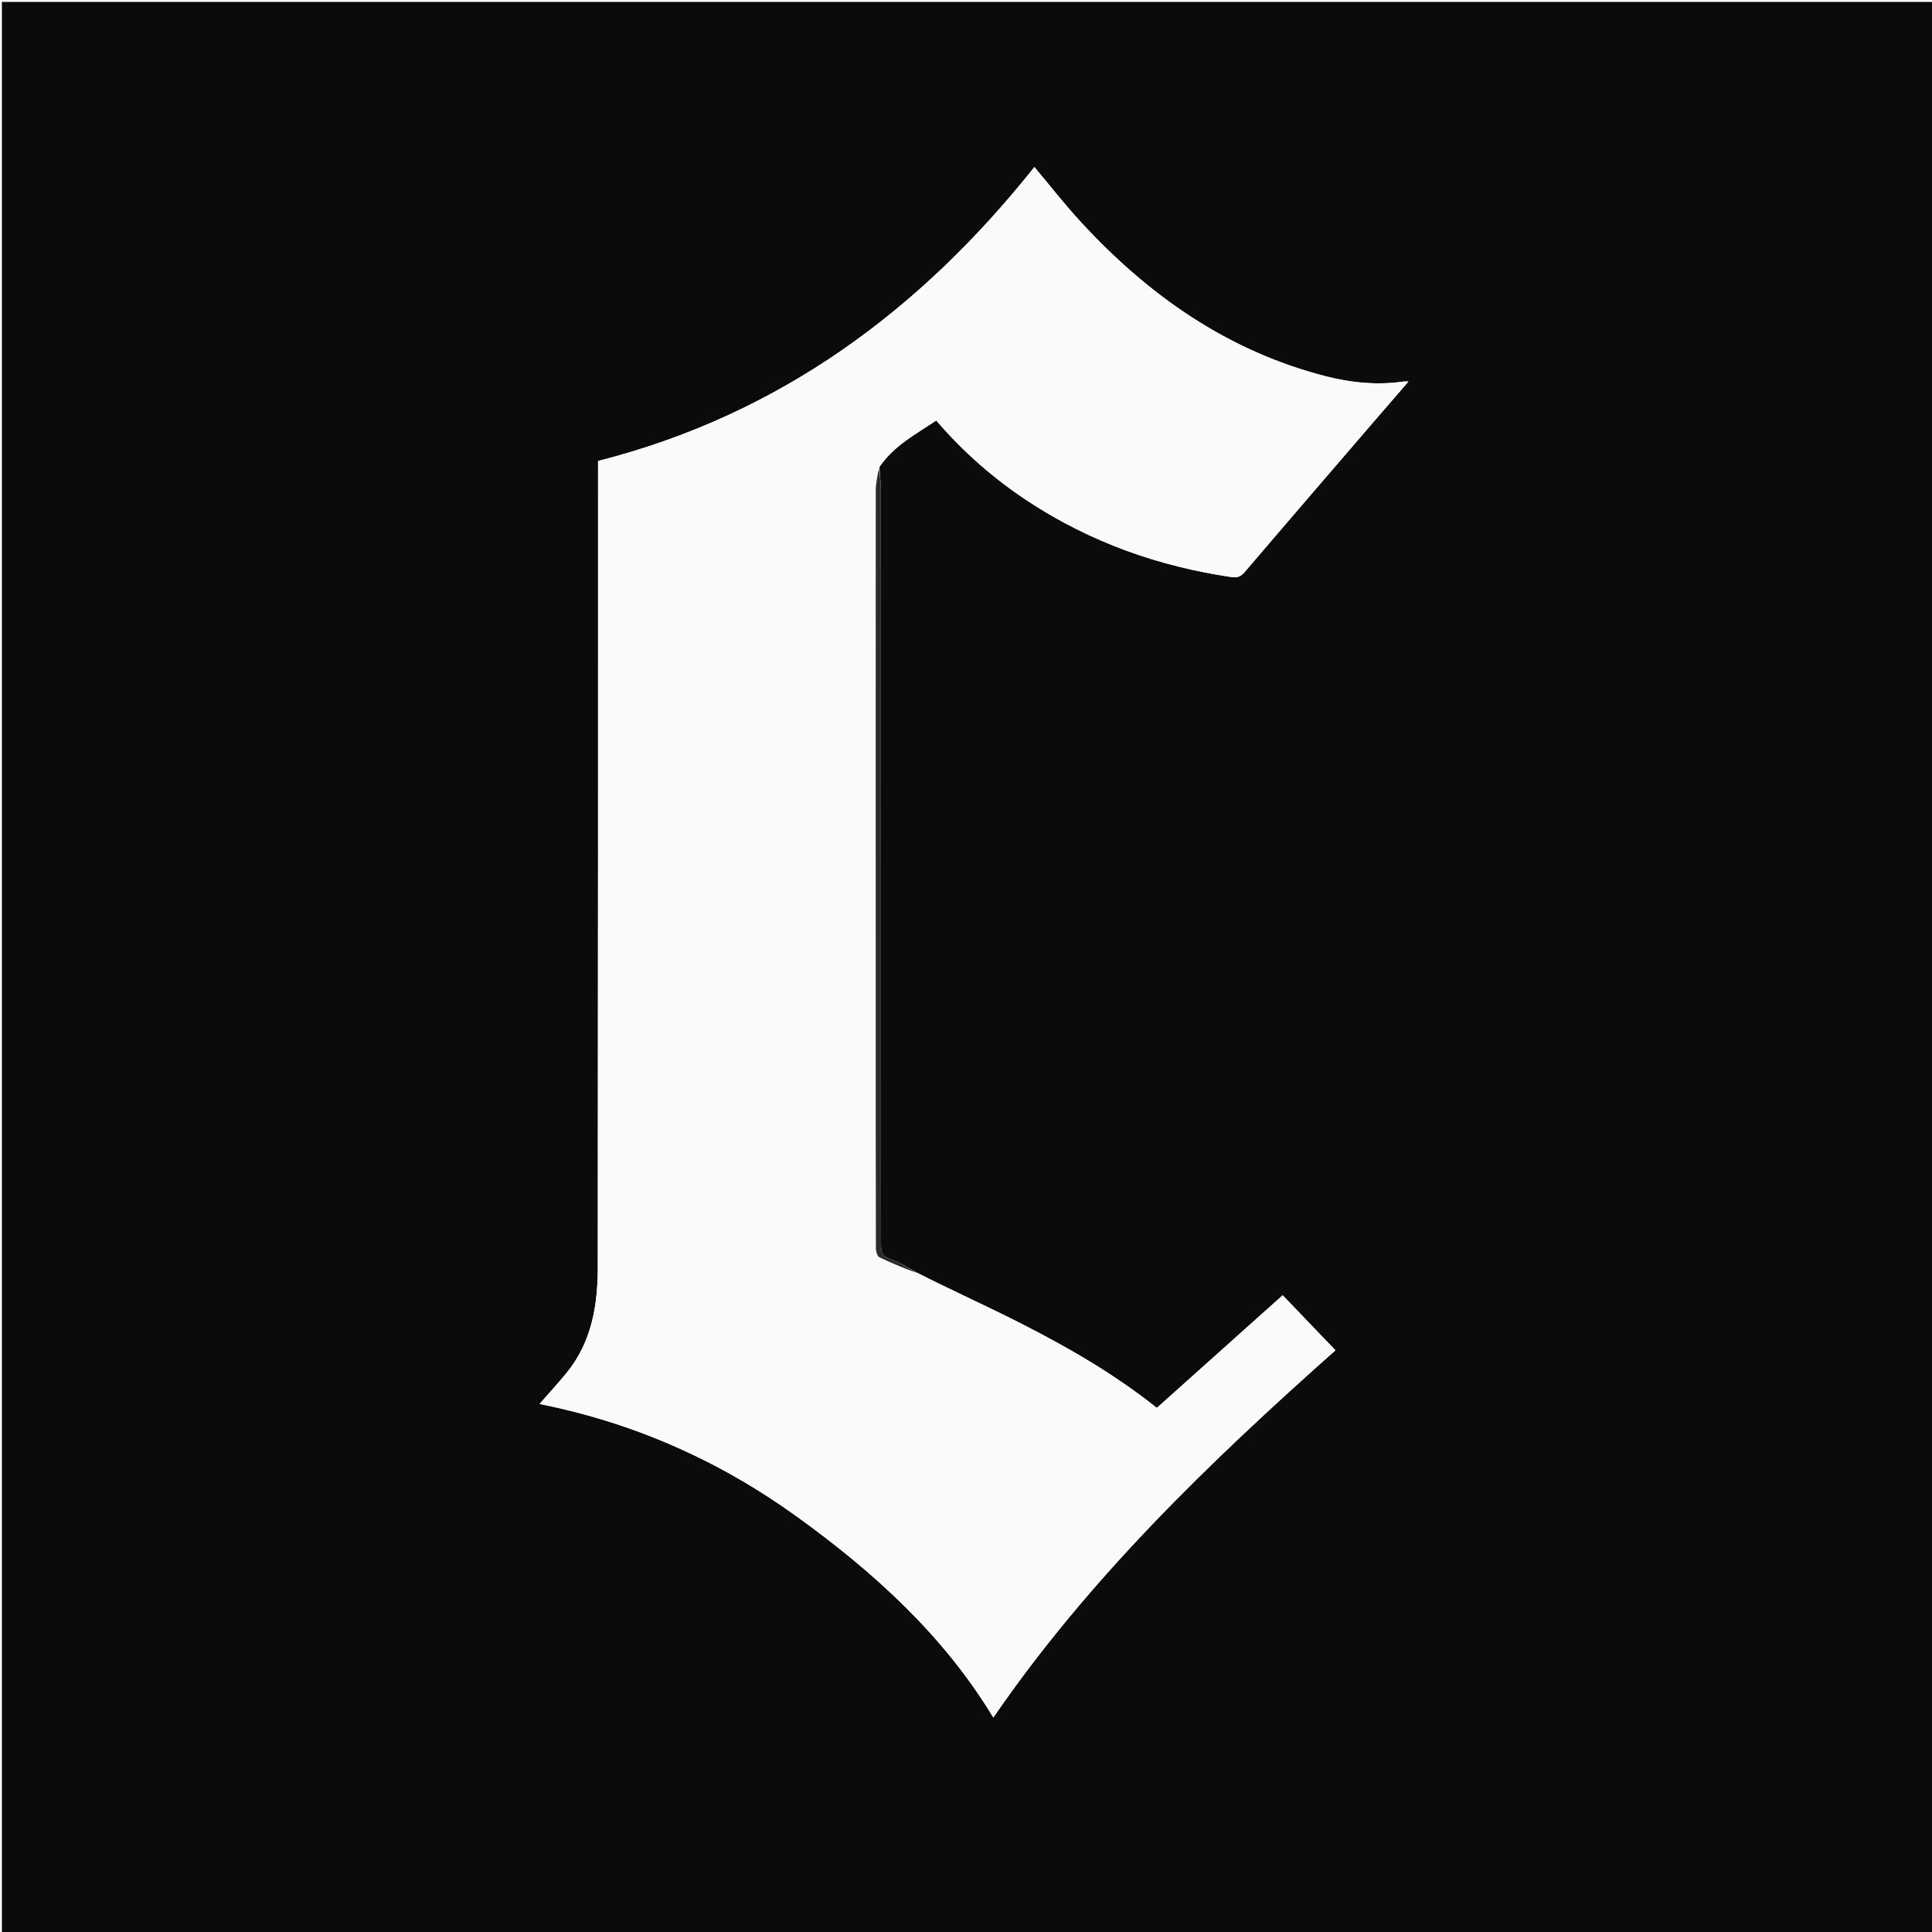
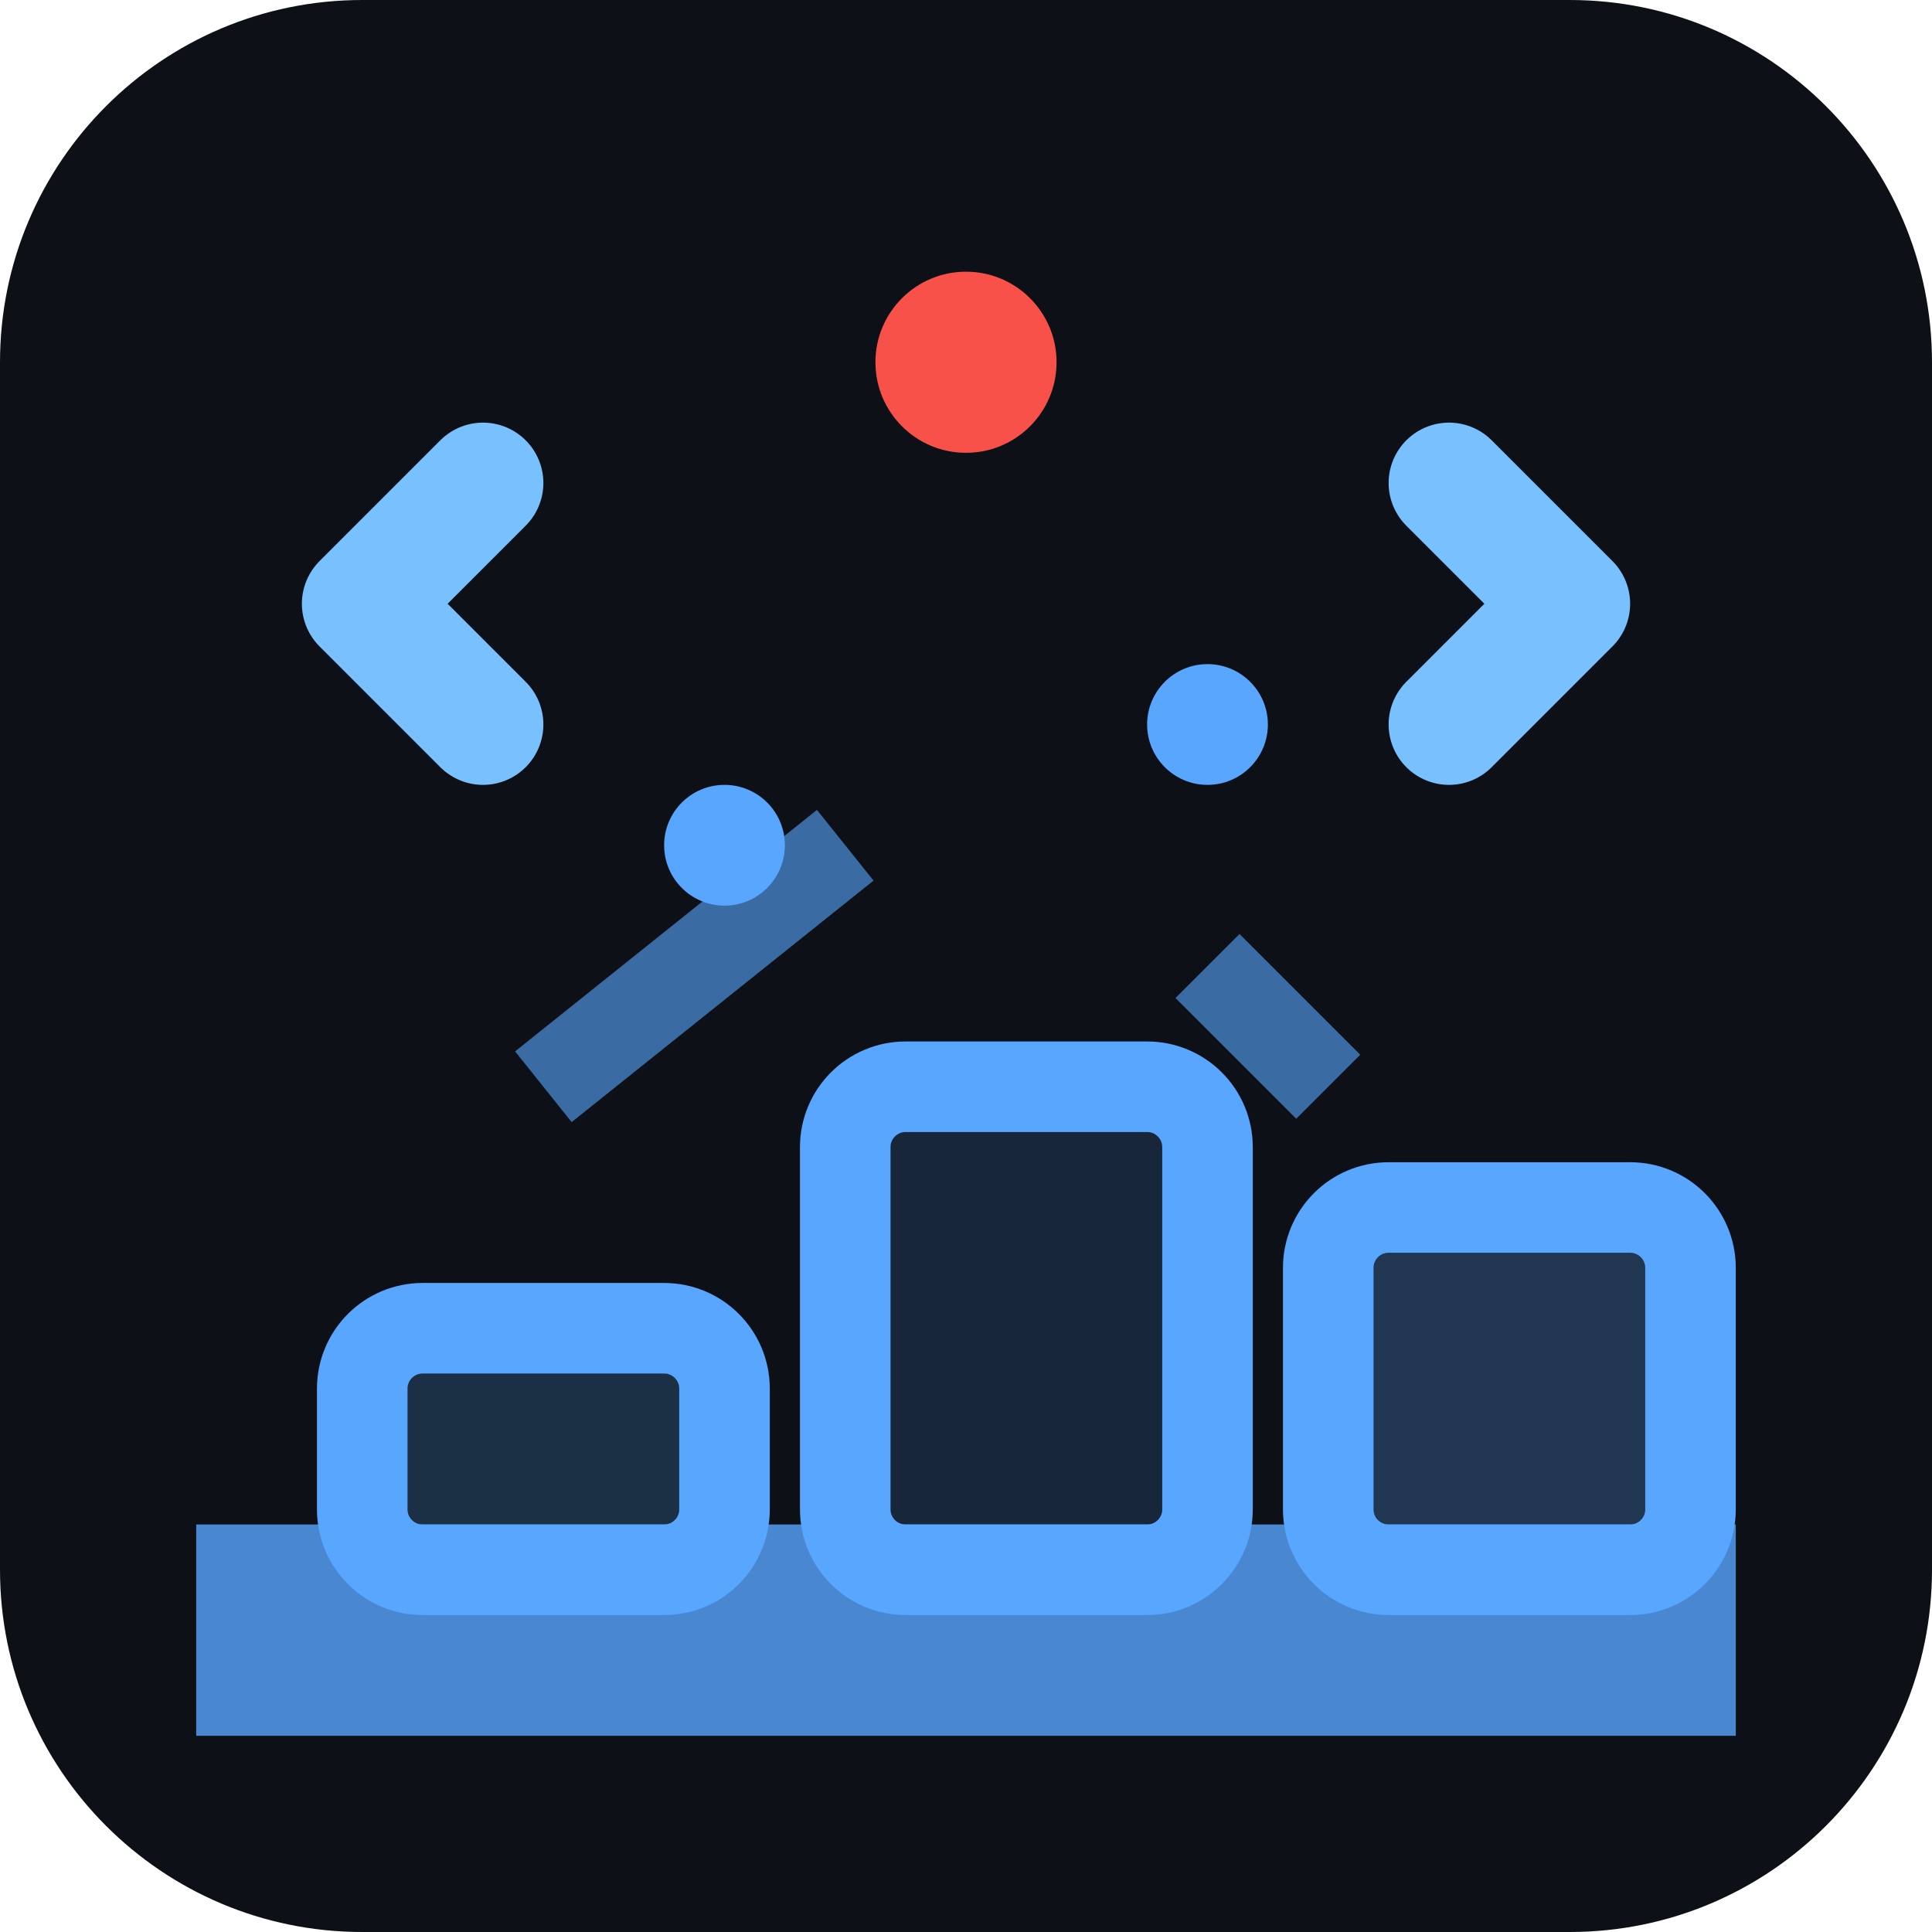
- <svg xmlns="http://www.w3.org/2000/svg" version="1.1" id="Layer_1" x="0px" y="0px" width="100%" viewBox="0 0 1024 1024" enable-background="new 0 0 1024 1024" xml:space="preserve">
-   <path fill="#0B0B0B" opacity="1" stroke="none" d=" M675,1025   C450,1025 225.5,1025 1,1025   C1,683.667 1,342.333 1,1   C342.333,1 683.667,1 1025,1   C1025,342.333 1025,683.667 1025,1025   C908.5,1025 792,1025 675,1025  M466.103,247.322   C473.755,236.167 485.453,230.097 496.225,222.859   C510.649,239.657 526.874,253.831 545.057,265.774   C577.918,287.357 614.039,300.173 652.815,305.872   C655.635,306.286 657.603,305.668 659.642,303.276   C682.853,276.046 706.224,248.951 729.56,221.826   C735.047,215.449 740.563,209.096 746.52,202.206   C745.185,202.206 744.584,202.133 744.005,202.217   C730.135,204.238 716.403,202.932 702.975,199.505   C650.83,186.197 608.749,156.666 572.803,117.603   C564.077,108.12 556.135,97.914 548.251,88.537   C487.651,164.711 412.855,219.971 316.986,244.335   C316.986,245.726 316.986,247.053 316.986,248.38   C316.984,315.706 317.001,383.032 316.976,450.358   C316.948,524.016 316.85,597.674 316.852,671.333   C316.853,691.842 313.667,711.366 300.17,727.823   C295.672,733.307 290.857,738.533 285.961,744.137   C335.923,754.068 381.283,774.169 422.421,803.847   C463.503,833.484 500.451,867.172 526.479,910.32   C577.2,836.469 641.188,774.87 707.809,715.688   C698.518,705.993 689.245,696.317 679.851,686.514   C657.464,706.554 635.31,726.385 613.149,746.224   C590.479,728.158 565.808,713.99 540.406,701.106   C522.473,692.012 504.145,683.696 485.777,674.379   C481.884,672.295 478.16,669.758 474.06,668.229   C467.628,665.831 466.938,665.32 466.938,658.288   C466.935,525.354 466.94,392.42 466.893,259.487   C466.891,255.659 466.327,251.832 466.103,247.322  z" />
-   <path fill="#FAFAFA" opacity="1" stroke="none" d=" M485.993,675.033   C504.145,683.696 522.473,692.012 540.406,701.106   C565.808,713.99 590.479,728.158 613.149,746.224   C635.31,726.385 657.464,706.554 679.851,686.514   C689.245,696.317 698.518,705.993 707.809,715.688   C641.188,774.87 577.2,836.469 526.479,910.32   C500.451,867.172 463.503,833.484 422.421,803.847   C381.283,774.169 335.923,754.068 285.961,744.137   C290.857,738.533 295.672,733.307 300.17,727.823   C313.667,711.366 316.853,691.842 316.852,671.333   C316.85,597.674 316.948,524.016 316.976,450.358   C317.001,383.032 316.984,315.706 316.986,248.38   C316.986,247.053 316.986,245.726 316.986,244.335   C412.855,219.971 487.651,164.711 548.251,88.537   C556.135,97.914 564.077,108.12 572.803,117.603   C608.749,156.666 650.83,186.197 702.975,199.505   C716.403,202.932 730.135,204.238 744.005,202.217   C744.584,202.133 745.185,202.206 746.52,202.206   C740.563,209.096 735.047,215.449 729.56,221.826   C706.224,248.951 682.853,276.046 659.642,303.276   C657.603,305.668 655.635,306.286 652.815,305.872   C614.039,300.173 577.918,287.357 545.057,265.774   C526.874,253.831 510.649,239.657 496.225,222.859   C485.453,230.097 473.755,236.167 465.829,247.966   C465.074,252.371 464.175,256.132 464.173,259.893   C464.11,352.822 464.145,445.751 464.157,538.68   C464.162,579.649 464.135,620.618 464.236,661.586   C464.24,663.242 464.956,665.833 466.114,666.394   C472.609,669.545 479.341,672.205 485.993,675.033  z" />
-   <path fill="#2B2B2C" opacity="1" stroke="none" d=" M485.885,674.706   C479.341,672.205 472.609,669.545 466.114,666.394   C464.956,665.833 464.24,663.242 464.236,661.586   C464.135,620.618 464.162,579.649 464.157,538.68   C464.145,445.751 464.11,352.822 464.173,259.893   C464.175,256.132 465.074,252.371 465.79,248.308   C466.327,251.832 466.891,255.659 466.893,259.487   C466.94,392.42 466.935,525.354 466.938,658.288   C466.938,665.32 467.628,665.831 474.06,668.229   C478.16,669.758 481.884,672.295 485.885,674.706  z" />
+ <svg xmlns="http://www.w3.org/2000/svg" viewBox="0 0 32 32" fill="none">
+   <rect width="32" height="32" rx="6" fill="#0d1117" />
+   <g stroke="#58a6ff" stroke-width="1.5" fill="none">
+     <rect x="4" y="26" width="24" height="2" fill="#58a6ff" opacity="0.8" />
+     <rect x="6" y="22" width="6" height="4" rx="1" fill="rgba(88, 166, 255, 0.2)" stroke="#58a6ff" />
+     <rect x="14" y="18" width="6" height="8" rx="1" fill="rgba(88, 166, 255, 0.15)" stroke="#58a6ff" />
+     <rect x="22" y="20" width="6" height="6" rx="1" fill="rgba(88, 166, 255, 0.25)" stroke="#58a6ff" />
+     <path d="M8 8 L6 10 L8 12" stroke="#79c0ff" stroke-width="2" stroke-linecap="round" stroke-linejoin="round" />
+     <path d="M24 8 L26 10 L24 12" stroke="#79c0ff" stroke-width="2" stroke-linecap="round" stroke-linejoin="round" />
+     <line x1="9" y1="18" x2="14" y2="14" stroke="#58a6ff" opacity="0.6" />
+     <line x1="20" y1="16" x2="22" y2="18" stroke="#58a6ff" opacity="0.6" />
+   </g>
+   <circle cx="16" cy="6" r="1.5" fill="#f85149" />
+   <circle cx="12" cy="14" r="1" fill="#58a6ff" />
+   <circle cx="20" cy="12" r="1" fill="#58a6ff" />
</svg>
